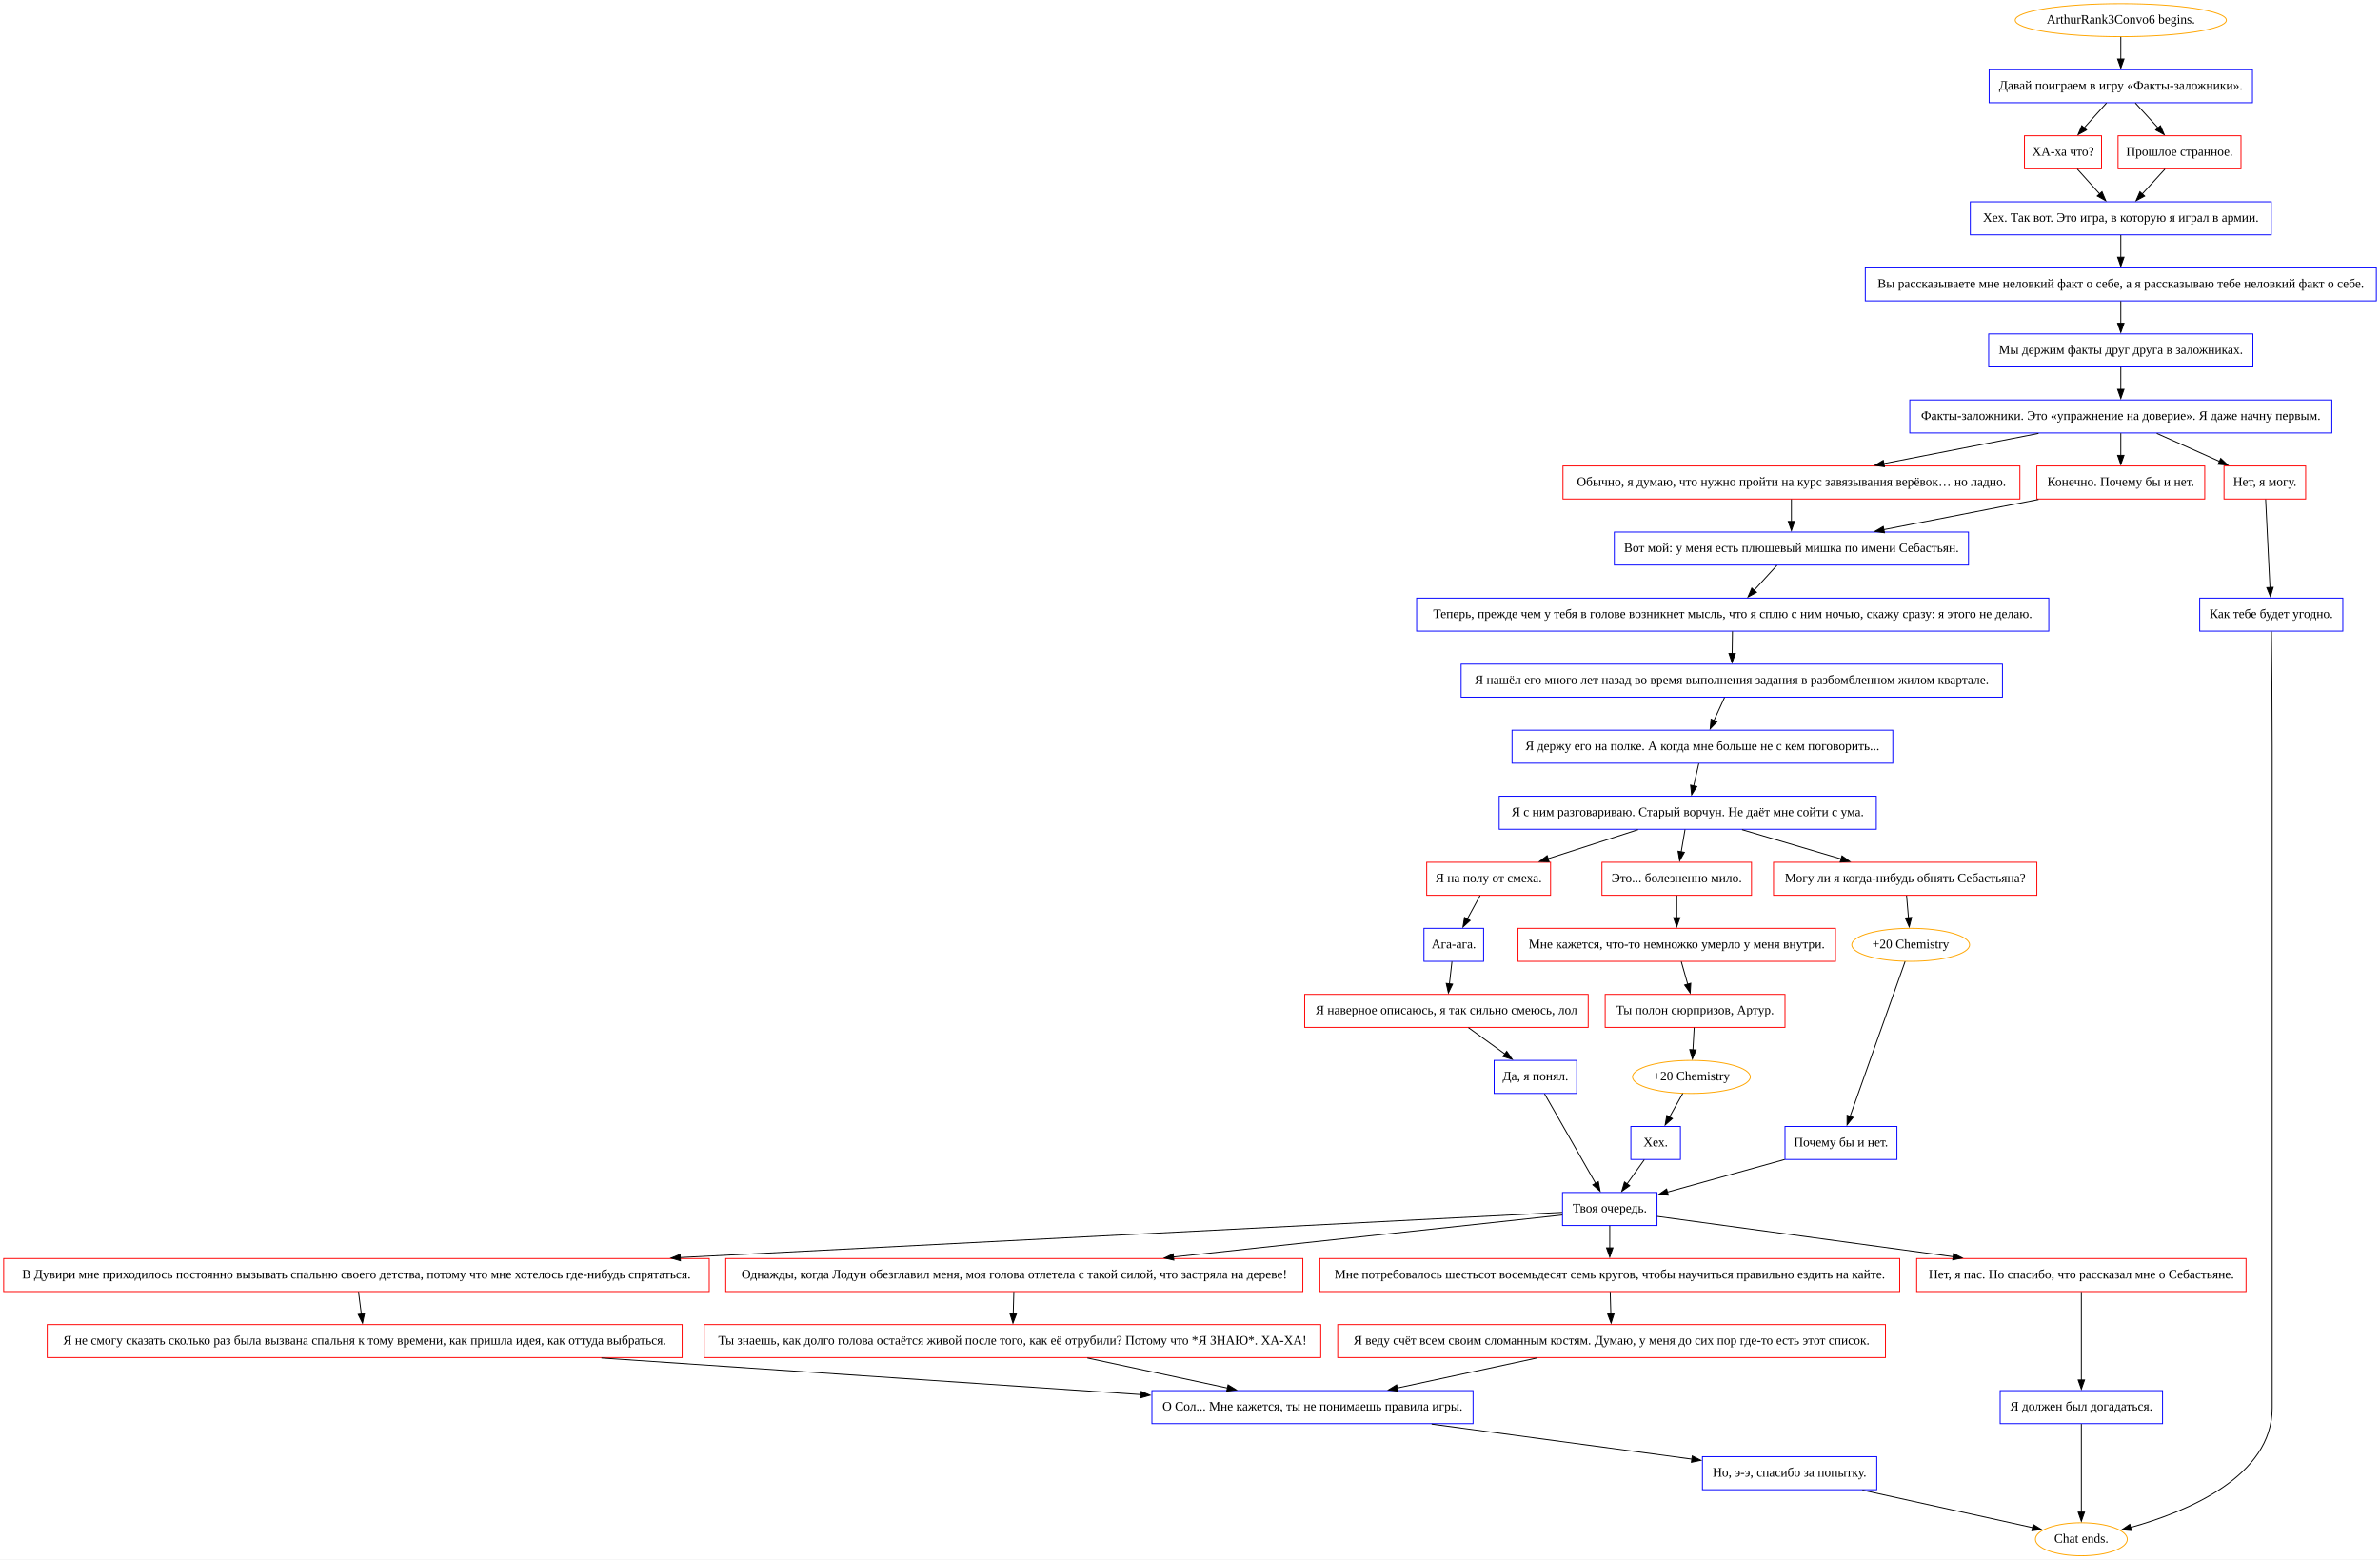
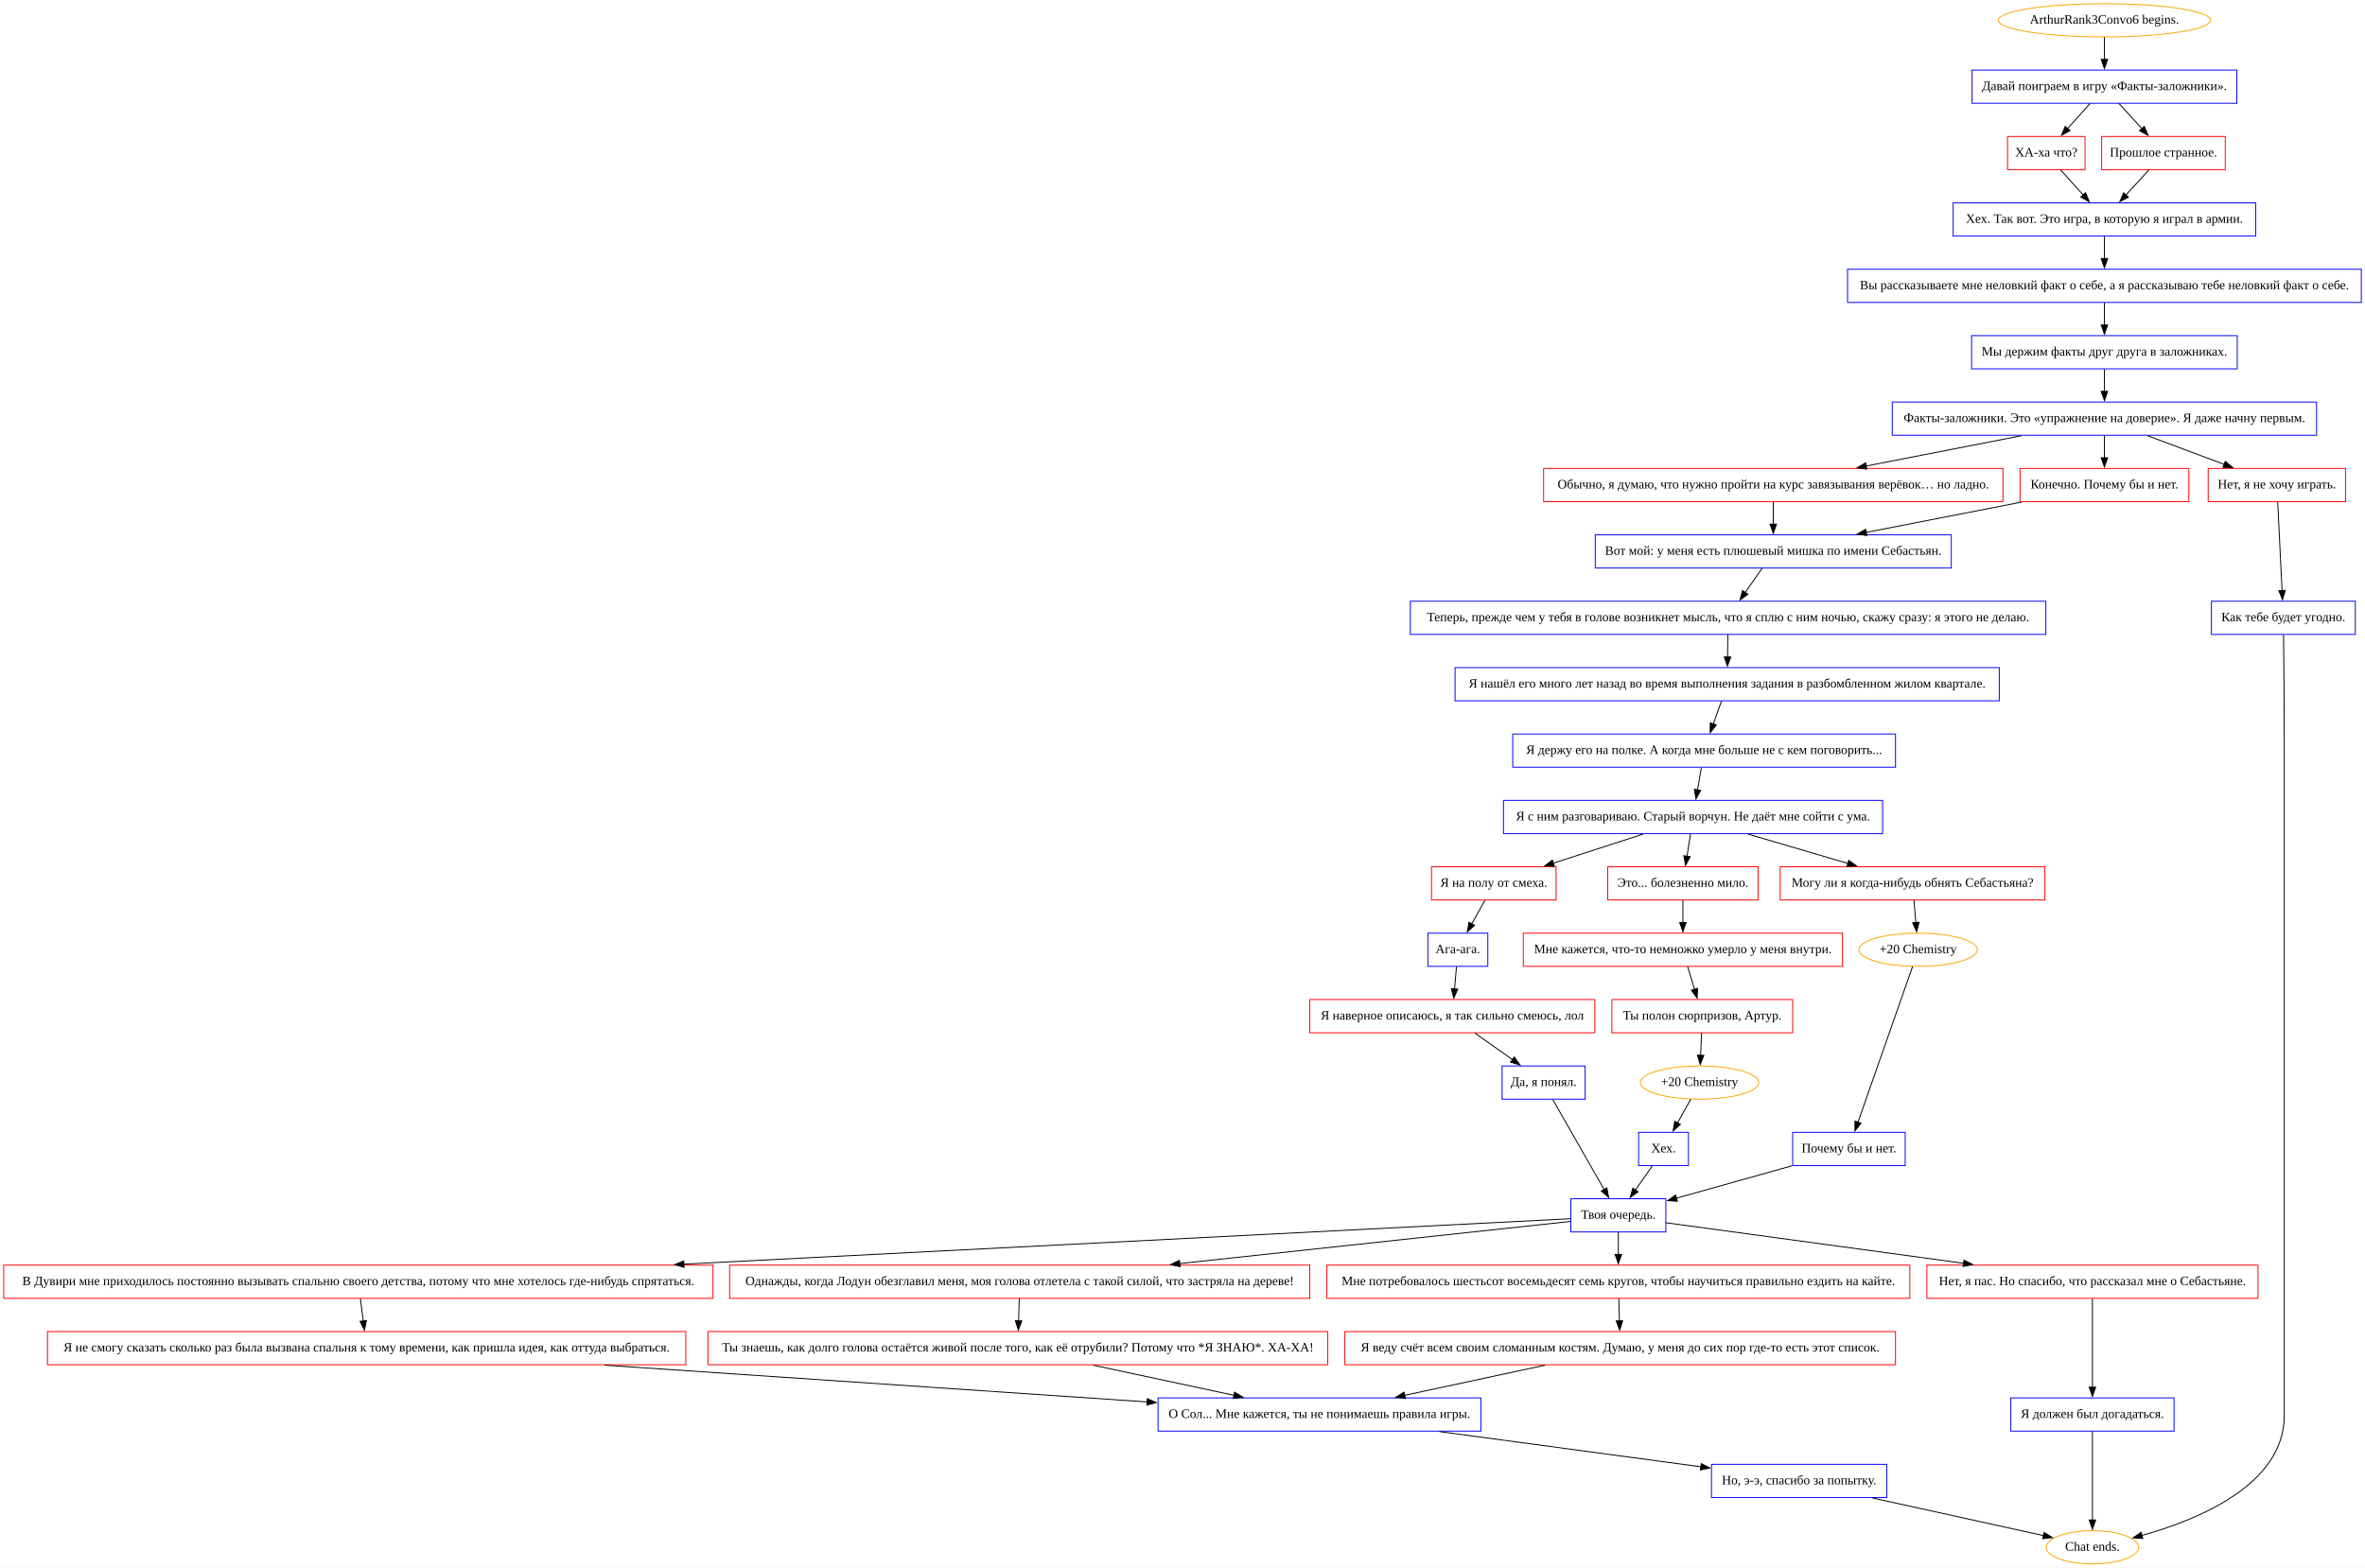
- <svg xmlns="http://www.w3.org/2000/svg" width="2594pt" height="1700pt" viewBox="0.00 0.00 2594.00 1700.00">
+ <svg xmlns="http://www.w3.org/2000/svg" width="2564pt" height="1700pt" viewBox="0.00 0.00 2564.00 1700.00">
  <g id="graph0" class="graph" transform="scale(1 1) rotate(0) translate(4 1696)">
-     <polygon fill="white" stroke="none" points="-4,4 -4,-1696 2590,-1696 2590,4 -4,4" />
+     <polygon fill="white" stroke="none" points="-4,4 -4,-1696 2560,-1696 2560,4 -4,4" />
    <g id="node1" class="node">
-       <ellipse fill="none" stroke="orange" cx="2307.5" cy="-1674" rx="115.08" ry="18" />
-       <text text-anchor="middle" x="2307.5" y="-1670.3" font-family="Times New Roman,serif" font-size="14.00">ArthurRank3Convo6 begins.</text>
+       <ellipse fill="none" stroke="orange" cx="2277.5" cy="-1674" rx="115.08" ry="18" />
+       <text text-anchor="middle" x="2277.5" y="-1670.3" font-family="Times New Roman,serif" font-size="14.00">ArthurRank3Convo6 begins.</text>
    </g>
    <g id="node2" class="node">
-       <polygon fill="none" stroke="blue" points="2451,-1620 2164,-1620 2164,-1584 2451,-1584 2451,-1620" />
-       <text text-anchor="middle" x="2307.5" y="-1598.3" font-family="Times New Roman,serif" font-size="14.00">Давай поиграем в игру «Факты-заложники».</text>
+       <polygon fill="none" stroke="blue" points="2421,-1620 2134,-1620 2134,-1584 2421,-1584 2421,-1620" />
+       <text text-anchor="middle" x="2277.5" y="-1598.3" font-family="Times New Roman,serif" font-size="14.00">Давай поиграем в игру «Факты-заложники».</text>
    </g>
    <g id="edge1" class="edge">
-       <path fill="none" stroke="black" d="M2307.5,-1655.7C2307.5,-1648.41 2307.5,-1639.73 2307.5,-1631.54" />
-       <polygon fill="black" stroke="black" points="2311,-1631.62 2307.5,-1621.62 2304,-1631.62 2311,-1631.62" />
+       <path fill="none" stroke="black" d="M2277.5,-1655.7C2277.5,-1648.41 2277.5,-1639.73 2277.5,-1631.54" />
+       <polygon fill="black" stroke="black" points="2281,-1631.62 2277.5,-1621.62 2274,-1631.62 2281,-1631.62" />
    </g>
    <g id="node3" class="node">
-       <polygon fill="none" stroke="red" points="2286.5,-1548 2202.5,-1548 2202.5,-1512 2286.5,-1512 2286.5,-1548" />
-       <text text-anchor="middle" x="2244.5" y="-1526.3" font-family="Times New Roman,serif" font-size="14.00">ХА-ха что?</text>
+       <polygon fill="none" stroke="red" points="2256.5,-1548 2172.5,-1548 2172.5,-1512 2256.5,-1512 2256.5,-1548" />
+       <text text-anchor="middle" x="2214.5" y="-1526.3" font-family="Times New Roman,serif" font-size="14.00">ХА-ха что?</text>
    </g>
    <g id="edge2" class="edge">
-       <path fill="none" stroke="black" d="M2291.93,-1583.7C2284.53,-1575.47 2275.53,-1565.48 2267.38,-1556.42" />
-       <polygon fill="black" stroke="black" points="2270.2,-1554.32 2260.91,-1549.23 2264.99,-1559 2270.2,-1554.32" />
+       <path fill="none" stroke="black" d="M2261.93,-1583.7C2254.53,-1575.47 2245.53,-1565.48 2237.38,-1556.42" />
+       <polygon fill="black" stroke="black" points="2240.2,-1554.32 2230.91,-1549.23 2234.99,-1559 2240.2,-1554.32" />
    </g>
    <g id="node4" class="node">
-       <polygon fill="none" stroke="red" points="2438.5,-1548 2304.5,-1548 2304.5,-1512 2438.5,-1512 2438.5,-1548" />
-       <text text-anchor="middle" x="2371.5" y="-1526.3" font-family="Times New Roman,serif" font-size="14.00">Прошлое странное.</text>
+       <polygon fill="none" stroke="red" points="2408.5,-1548 2274.5,-1548 2274.5,-1512 2408.5,-1512 2408.5,-1548" />
+       <text text-anchor="middle" x="2341.5" y="-1526.3" font-family="Times New Roman,serif" font-size="14.00">Прошлое странное.</text>
    </g>
    <g id="edge3" class="edge">
-       <path fill="none" stroke="black" d="M2323.32,-1583.7C2330.84,-1575.47 2339.97,-1565.48 2348.26,-1556.42" />
-       <polygon fill="black" stroke="black" points="2350.68,-1558.96 2354.84,-1549.22 2345.51,-1554.24 2350.68,-1558.96" />
+       <path fill="none" stroke="black" d="M2293.32,-1583.7C2300.84,-1575.47 2309.97,-1565.48 2318.26,-1556.42" />
+       <polygon fill="black" stroke="black" points="2320.68,-1558.96 2324.84,-1549.22 2315.51,-1554.24 2320.68,-1558.96" />
    </g>
    <g id="node5" class="node">
-       <polygon fill="none" stroke="blue" points="2471.5,-1476 2143.5,-1476 2143.5,-1440 2471.5,-1440 2471.5,-1476" />
-       <text text-anchor="middle" x="2307.5" y="-1454.3" font-family="Times New Roman,serif" font-size="14.00">Хех. Так вот. Это игра, в которую я играл в армии.</text>
+       <polygon fill="none" stroke="blue" points="2441.5,-1476 2113.5,-1476 2113.5,-1440 2441.5,-1440 2441.5,-1476" />
+       <text text-anchor="middle" x="2277.5" y="-1454.3" font-family="Times New Roman,serif" font-size="14.00">Хех. Так вот. Это игра, в которую я играл в армии.</text>
    </g>
    <g id="edge4" class="edge">
-       <path fill="none" stroke="black" d="M2260.07,-1511.7C2267.47,-1503.47 2276.47,-1493.48 2284.62,-1484.42" />
-       <polygon fill="black" stroke="black" points="2287.01,-1487 2291.09,-1477.23 2281.8,-1482.32 2287.01,-1487" />
+       <path fill="none" stroke="black" d="M2230.07,-1511.7C2237.47,-1503.47 2246.47,-1493.48 2254.62,-1484.42" />
+       <polygon fill="black" stroke="black" points="2257.01,-1487 2261.09,-1477.23 2251.8,-1482.32 2257.01,-1487" />
    </g>
    <g id="edge5" class="edge">
-       <path fill="none" stroke="black" d="M2355.68,-1511.7C2348.16,-1503.47 2339.03,-1493.48 2330.74,-1484.42" />
-       <polygon fill="black" stroke="black" points="2333.49,-1482.24 2324.16,-1477.22 2328.32,-1486.96 2333.49,-1482.24" />
+       <path fill="none" stroke="black" d="M2325.68,-1511.7C2318.16,-1503.47 2309.03,-1493.48 2300.74,-1484.42" />
+       <polygon fill="black" stroke="black" points="2303.49,-1482.24 2294.16,-1477.22 2298.32,-1486.96 2303.49,-1482.24" />
    </g>
    <g id="node6" class="node">
-       <polygon fill="none" stroke="blue" points="2586,-1404 2029,-1404 2029,-1368 2586,-1368 2586,-1404" />
-       <text text-anchor="middle" x="2307.5" y="-1382.3" font-family="Times New Roman,serif" font-size="14.00">Вы рассказываете мне неловкий факт о себе, а я рассказываю тебе неловкий факт о себе.</text>
+       <polygon fill="none" stroke="blue" points="2556,-1404 1999,-1404 1999,-1368 2556,-1368 2556,-1404" />
+       <text text-anchor="middle" x="2277.5" y="-1382.3" font-family="Times New Roman,serif" font-size="14.00">Вы рассказываете мне неловкий факт о себе, а я рассказываю тебе неловкий факт о себе.</text>
    </g>
    <g id="edge6" class="edge">
-       <path fill="none" stroke="black" d="M2307.5,-1439.7C2307.5,-1432.41 2307.5,-1423.73 2307.5,-1415.54" />
-       <polygon fill="black" stroke="black" points="2311,-1415.62 2307.5,-1405.62 2304,-1415.62 2311,-1415.62" />
+       <path fill="none" stroke="black" d="M2277.5,-1439.7C2277.5,-1432.41 2277.5,-1423.73 2277.5,-1415.54" />
+       <polygon fill="black" stroke="black" points="2281,-1415.62 2277.5,-1405.62 2274,-1415.62 2281,-1415.62" />
    </g>
    <g id="node7" class="node">
-       <polygon fill="none" stroke="blue" points="2451.5,-1332 2163.5,-1332 2163.5,-1296 2451.5,-1296 2451.5,-1332" />
-       <text text-anchor="middle" x="2307.5" y="-1310.3" font-family="Times New Roman,serif" font-size="14.00">Мы держим факты друг друга в заложниках.</text>
+       <polygon fill="none" stroke="blue" points="2421.5,-1332 2133.5,-1332 2133.5,-1296 2421.5,-1296 2421.5,-1332" />
+       <text text-anchor="middle" x="2277.5" y="-1310.3" font-family="Times New Roman,serif" font-size="14.00">Мы держим факты друг друга в заложниках.</text>
    </g>
    <g id="edge7" class="edge">
-       <path fill="none" stroke="black" d="M2307.5,-1367.7C2307.5,-1360.41 2307.5,-1351.73 2307.5,-1343.54" />
-       <polygon fill="black" stroke="black" points="2311,-1343.62 2307.5,-1333.62 2304,-1343.62 2311,-1343.62" />
+       <path fill="none" stroke="black" d="M2277.5,-1367.7C2277.5,-1360.41 2277.5,-1351.73 2277.5,-1343.54" />
+       <polygon fill="black" stroke="black" points="2281,-1343.62 2277.5,-1333.62 2274,-1343.62 2281,-1343.62" />
    </g>
    <g id="node8" class="node">
-       <polygon fill="none" stroke="blue" points="2537.5,-1260 2077.5,-1260 2077.5,-1224 2537.5,-1224 2537.5,-1260" />
-       <text text-anchor="middle" x="2307.5" y="-1238.3" font-family="Times New Roman,serif" font-size="14.00">Факты-заложники. Это «упражнение на доверие». Я даже начну первым.</text>
+       <polygon fill="none" stroke="blue" points="2507.5,-1260 2047.5,-1260 2047.5,-1224 2507.5,-1224 2507.5,-1260" />
+       <text text-anchor="middle" x="2277.5" y="-1238.3" font-family="Times New Roman,serif" font-size="14.00">Факты-заложники. Это «упражнение на доверие». Я даже начну первым.</text>
    </g>
    <g id="edge8" class="edge">
-       <path fill="none" stroke="black" d="M2307.5,-1295.7C2307.5,-1288.41 2307.5,-1279.73 2307.5,-1271.54" />
-       <polygon fill="black" stroke="black" points="2311,-1271.62 2307.5,-1261.62 2304,-1271.62 2311,-1271.62" />
+       <path fill="none" stroke="black" d="M2277.5,-1295.7C2277.5,-1288.41 2277.5,-1279.73 2277.5,-1271.54" />
+       <polygon fill="black" stroke="black" points="2281,-1271.62 2277.5,-1261.62 2274,-1271.62 2281,-1271.62" />
    </g>
    <g id="node9" class="node">
-       <polygon fill="none" stroke="red" points="2197.5,-1188 1699.5,-1188 1699.5,-1152 2197.5,-1152 2197.5,-1188" />
-       <text text-anchor="middle" x="1948.5" y="-1166.3" font-family="Times New Roman,serif" font-size="14.00">Обычно, я думаю, что нужно пройти на курс завязывания верёвок… но ладно.</text>
+       <polygon fill="none" stroke="red" points="2167.5,-1188 1669.5,-1188 1669.5,-1152 2167.5,-1152 2167.5,-1188" />
+       <text text-anchor="middle" x="1918.5" y="-1166.3" font-family="Times New Roman,serif" font-size="14.00">Обычно, я думаю, что нужно пройти на курс завязывания верёвок… но ладно.</text>
    </g>
    <g id="edge9" class="edge">
-       <path fill="none" stroke="black" d="M2217.84,-1223.52C2166.55,-1213.52 2102.09,-1200.95 2049.08,-1190.61" />
-       <polygon fill="black" stroke="black" points="2049.93,-1187.21 2039.44,-1188.73 2048.59,-1194.08 2049.93,-1187.21" />
+       <path fill="none" stroke="black" d="M2187.84,-1223.52C2136.55,-1213.52 2072.09,-1200.95 2019.08,-1190.61" />
+       <polygon fill="black" stroke="black" points="2019.93,-1187.21 2009.44,-1188.73 2018.59,-1194.08 2019.93,-1187.21" />
    </g>
    <g id="node10" class="node">
-       <polygon fill="none" stroke="red" points="2399,-1188 2216,-1188 2216,-1152 2399,-1152 2399,-1188" />
-       <text text-anchor="middle" x="2307.5" y="-1166.3" font-family="Times New Roman,serif" font-size="14.00">Конечно. Почему бы и нет.</text>
+       <polygon fill="none" stroke="red" points="2369,-1188 2186,-1188 2186,-1152 2369,-1152 2369,-1188" />
+       <text text-anchor="middle" x="2277.5" y="-1166.3" font-family="Times New Roman,serif" font-size="14.00">Конечно. Почему бы и нет.</text>
    </g>
    <g id="edge10" class="edge">
-       <path fill="none" stroke="black" d="M2307.5,-1223.7C2307.5,-1216.41 2307.5,-1207.73 2307.5,-1199.54" />
-       <polygon fill="black" stroke="black" points="2311,-1199.62 2307.5,-1189.62 2304,-1199.62 2311,-1199.62" />
+       <path fill="none" stroke="black" d="M2277.5,-1223.7C2277.5,-1216.41 2277.5,-1207.73 2277.5,-1199.54" />
+       <polygon fill="black" stroke="black" points="2281,-1199.62 2277.5,-1189.62 2274,-1199.62 2281,-1199.62" />
    </g>
    <g id="node11" class="node">
-       <polygon fill="none" stroke="red" points="2509,-1188 2420,-1188 2420,-1152 2509,-1152 2509,-1188" />
-       <text text-anchor="middle" x="2464.5" y="-1166.3" font-family="Times New Roman,serif" font-size="14.00">Нет, я могу.</text>
+       <polygon fill="none" stroke="red" points="2539,-1188 2390,-1188 2390,-1152 2539,-1152 2539,-1188" />
+       <text text-anchor="middle" x="2464.5" y="-1166.3" font-family="Times New Roman,serif" font-size="14.00">Нет, я не хочу играть.</text>
    </g>
    <g id="edge11" class="edge">
-       <path fill="none" stroke="black" d="M2346.71,-1223.52C2367.4,-1214.29 2392.98,-1202.89 2415.02,-1193.06" />
-       <polygon fill="black" stroke="black" points="2416.42,-1196.27 2424.13,-1189 2413.57,-1189.87 2416.42,-1196.27" />
+       <path fill="none" stroke="black" d="M2324.21,-1223.52C2349.4,-1214.08 2380.71,-1202.37 2407.35,-1192.39" />
+       <polygon fill="black" stroke="black" points="2408.51,-1195.7 2416.65,-1188.91 2406.06,-1189.14 2408.51,-1195.7" />
    </g>
    <g id="node12" class="node">
-       <polygon fill="none" stroke="blue" points="2141.5,-1116 1755.5,-1116 1755.5,-1080 2141.5,-1080 2141.5,-1116" />
-       <text text-anchor="middle" x="1948.5" y="-1094.3" font-family="Times New Roman,serif" font-size="14.00">Вот мой: у меня есть плюшевый мишка по имени Себастьян.</text>
+       <polygon fill="none" stroke="blue" points="2111.5,-1116 1725.5,-1116 1725.5,-1080 2111.5,-1080 2111.5,-1116" />
+       <text text-anchor="middle" x="1918.5" y="-1094.3" font-family="Times New Roman,serif" font-size="14.00">Вот мой: у меня есть плюшевый мишка по имени Себастьян.</text>
    </g>
    <g id="edge12" class="edge">
-       <path fill="none" stroke="black" d="M1948.5,-1151.7C1948.5,-1144.41 1948.5,-1135.73 1948.5,-1127.54" />
-       <polygon fill="black" stroke="black" points="1952,-1127.62 1948.5,-1117.62 1945,-1127.62 1952,-1127.62" />
+       <path fill="none" stroke="black" d="M1918.5,-1151.7C1918.5,-1144.41 1918.5,-1135.73 1918.5,-1127.54" />
+       <polygon fill="black" stroke="black" points="1922,-1127.62 1918.5,-1117.62 1915,-1127.62 1922,-1127.62" />
    </g>
    <g id="edge13" class="edge">
-       <path fill="none" stroke="black" d="M2217.84,-1151.52C2166.55,-1141.52 2102.09,-1128.95 2049.08,-1118.61" />
-       <polygon fill="black" stroke="black" points="2049.93,-1115.21 2039.44,-1116.73 2048.59,-1122.08 2049.93,-1115.21" />
+       <path fill="none" stroke="black" d="M2187.84,-1151.52C2136.55,-1141.52 2072.09,-1128.95 2019.08,-1118.61" />
+       <polygon fill="black" stroke="black" points="2019.93,-1115.21 2009.44,-1116.73 2018.59,-1122.08 2019.93,-1115.21" />
    </g>
    <g id="node13" class="node">
      <polygon fill="none" stroke="blue" points="2549.5,-1044 2393.5,-1044 2393.5,-1008 2549.5,-1008 2549.5,-1044" />
      <text text-anchor="middle" x="2471.5" y="-1022.3" font-family="Times New Roman,serif" font-size="14.00">Как тебе будет угодно.</text>
    </g>
    <g id="edge14" class="edge">
      <path fill="none" stroke="black" d="M2465.36,-1151.59C2466.54,-1127.61 2468.68,-1084.14 2470.1,-1055.42" />
      <polygon fill="black" stroke="black" points="2473.59,-1055.78 2470.58,-1045.62 2466.59,-1055.44 2473.59,-1055.78" />
    </g>
    <g id="node14" class="node">
-       <polygon fill="none" stroke="blue" points="2229,-1044 1540,-1044 1540,-1008 2229,-1008 2229,-1044" />
-       <text text-anchor="middle" x="1884.5" y="-1022.3" font-family="Times New Roman,serif" font-size="14.00">Теперь, прежде чем у тебя в голове возникнет мысль, что я сплю с ним ночью, скажу сразу: я этого не делаю.</text>
+       <polygon fill="none" stroke="blue" points="2214,-1044 1525,-1044 1525,-1008 2214,-1008 2214,-1044" />
+       <text text-anchor="middle" x="1869.5" y="-1022.3" font-family="Times New Roman,serif" font-size="14.00">Теперь, прежде чем у тебя в голове возникнет мысль, что я сплю с ним ночью, скажу сразу: я этого не делаю.</text>
    </g>
    <g id="edge15" class="edge">
-       <path fill="none" stroke="black" d="M1932.68,-1079.7C1925.16,-1071.47 1916.03,-1061.48 1907.74,-1052.42" />
-       <polygon fill="black" stroke="black" points="1910.49,-1050.24 1901.16,-1045.22 1905.32,-1054.96 1910.49,-1050.24" />
+       <path fill="none" stroke="black" d="M1906.39,-1079.7C1900.81,-1071.73 1894.07,-1062.1 1887.88,-1053.26" />
+       <polygon fill="black" stroke="black" points="1890.94,-1051.53 1882.34,-1045.34 1885.21,-1055.54 1890.94,-1051.53" />
    </g>
    <g id="node15" class="node">
      <ellipse fill="none" stroke="orange" cx="2264.5" cy="-18" rx="50.09" ry="18" />
      <text text-anchor="middle" x="2264.5" y="-14.3" font-family="Times New Roman,serif" font-size="14.00">Chat ends.</text>
    </g>
    <g id="edge16" class="edge">
      <path fill="none" stroke="black" d="M2471.7,-1007.51C2471.99,-980.71 2472.5,-927.87 2472.5,-883 2472.5,-883 2472.5,-883 2472.5,-161 2472.5,-86.29 2379.84,-48.05 2318.21,-30.88" />
      <polygon fill="black" stroke="black" points="2319.12,-27.5 2308.56,-28.31 2317.32,-34.26 2319.12,-27.5" />
    </g>
    <g id="node16" class="node">
-       <polygon fill="none" stroke="blue" points="2178.5,-972 1588.5,-972 1588.5,-936 2178.5,-936 2178.5,-972" />
-       <text text-anchor="middle" x="1883.5" y="-950.3" font-family="Times New Roman,serif" font-size="14.00">Я нашёл его много лет назад во время выполнения задания в разбомбленном жилом квартале.</text>
+       <polygon fill="none" stroke="blue" points="2163.5,-972 1573.5,-972 1573.5,-936 2163.5,-936 2163.5,-972" />
+       <text text-anchor="middle" x="1868.5" y="-950.3" font-family="Times New Roman,serif" font-size="14.00">Я нашёл его много лет назад во время выполнения задания в разбомбленном жилом квартале.</text>
    </g>
    <g id="edge17" class="edge">
-       <path fill="none" stroke="black" d="M1884.25,-1007.7C1884.15,-1000.41 1884.02,-991.73 1883.91,-983.54" />
-       <polygon fill="black" stroke="black" points="1887.41,-983.57 1883.77,-973.62 1880.41,-983.67 1887.41,-983.57" />
+       <path fill="none" stroke="black" d="M1869.25,-1007.7C1869.15,-1000.41 1869.02,-991.73 1868.91,-983.54" />
+       <polygon fill="black" stroke="black" points="1872.41,-983.57 1868.77,-973.62 1865.41,-983.67 1872.41,-983.57" />
    </g>
    <g id="node17" class="node">
-       <polygon fill="none" stroke="blue" points="2059,-900 1644,-900 1644,-864 2059,-864 2059,-900" />
-       <text text-anchor="middle" x="1851.5" y="-878.3" font-family="Times New Roman,serif" font-size="14.00">Я держу его на полке. А когда мне больше не с кем поговорить...</text>
+       <polygon fill="none" stroke="blue" points="2051,-900 1636,-900 1636,-864 2051,-864 2051,-900" />
+       <text text-anchor="middle" x="1843.5" y="-878.3" font-family="Times New Roman,serif" font-size="14.00">Я держу его на полке. А когда мне больше не с кем поговорить...</text>
    </g>
    <g id="edge18" class="edge">
-       <path fill="none" stroke="black" d="M1875.59,-935.7C1872.1,-928.07 1867.92,-918.92 1864.02,-910.4" />
-       <polygon fill="black" stroke="black" points="1867.29,-909.12 1859.95,-901.48 1860.92,-912.03 1867.29,-909.12" />
+       <path fill="none" stroke="black" d="M1862.32,-935.7C1859.63,-928.15 1856.4,-919.12 1853.39,-910.68" />
+       <polygon fill="black" stroke="black" points="1856.78,-909.77 1850.12,-901.53 1850.19,-912.12 1856.78,-909.77" />
    </g>
    <g id="node18" class="node">
-       <polygon fill="none" stroke="blue" points="2041,-828 1630,-828 1630,-792 2041,-792 2041,-828" />
-       <text text-anchor="middle" x="1835.5" y="-806.3" font-family="Times New Roman,serif" font-size="14.00">Я с ним разговариваю. Старый ворчун. Не даёт мне сойти с ума.</text>
+       <polygon fill="none" stroke="blue" points="2037,-828 1626,-828 1626,-792 2037,-792 2037,-828" />
+       <text text-anchor="middle" x="1831.5" y="-806.3" font-family="Times New Roman,serif" font-size="14.00">Я с ним разговариваю. Старый ворчун. Не даёт мне сойти с ума.</text>
    </g>
    <g id="edge19" class="edge">
-       <path fill="none" stroke="black" d="M1847.54,-863.7C1845.86,-856.32 1843.85,-847.52 1841.96,-839.25" />
-       <polygon fill="black" stroke="black" points="1845.39,-838.55 1839.75,-829.58 1838.56,-840.11 1845.39,-838.55" />
+       <path fill="none" stroke="black" d="M1840.53,-863.7C1839.27,-856.32 1837.76,-847.52 1836.34,-839.25" />
+       <polygon fill="black" stroke="black" points="1839.83,-838.86 1834.69,-829.6 1832.93,-840.04 1839.83,-838.86" />
    </g>
    <g id="node19" class="node">
-       <polygon fill="none" stroke="red" points="1686,-756 1551,-756 1551,-720 1686,-720 1686,-756" />
-       <text text-anchor="middle" x="1618.5" y="-734.3" font-family="Times New Roman,serif" font-size="14.00">Я на полу от смеха.</text>
+       <polygon fill="none" stroke="red" points="1683,-756 1548,-756 1548,-720 1683,-720 1683,-756" />
+       <text text-anchor="middle" x="1615.5" y="-734.3" font-family="Times New Roman,serif" font-size="14.00">Я на полу от смеха.</text>
    </g>
    <g id="edge20" class="edge">
-       <path fill="none" stroke="black" d="M1781.3,-791.52C1751.54,-781.92 1714.44,-769.95 1683.18,-759.86" />
-       <polygon fill="black" stroke="black" points="1684.42,-756.59 1673.82,-756.85 1682.27,-763.25 1684.42,-756.59" />
+       <path fill="none" stroke="black" d="M1777.55,-791.52C1747.93,-781.92 1711,-769.95 1679.88,-759.86" />
+       <polygon fill="black" stroke="black" points="1681.17,-756.6 1670.57,-756.85 1679.01,-763.26 1681.17,-756.6" />
    </g>
    <g id="node20" class="node">
-       <polygon fill="none" stroke="red" points="1905,-756 1742,-756 1742,-720 1905,-720 1905,-756" />
-       <text text-anchor="middle" x="1823.5" y="-734.3" font-family="Times New Roman,serif" font-size="14.00">Это... болезненно мило.</text>
+       <polygon fill="none" stroke="red" points="1902,-756 1739,-756 1739,-720 1902,-720 1902,-756" />
+       <text text-anchor="middle" x="1820.5" y="-734.3" font-family="Times New Roman,serif" font-size="14.00">Это... болезненно мило.</text>
    </g>
    <g id="edge21" class="edge">
-       <path fill="none" stroke="black" d="M1832.53,-791.7C1831.27,-784.32 1829.76,-775.52 1828.34,-767.25" />
-       <polygon fill="black" stroke="black" points="1831.83,-766.86 1826.69,-757.6 1824.93,-768.04 1831.83,-766.86" />
+       <path fill="none" stroke="black" d="M1828.78,-791.7C1827.62,-784.32 1826.24,-775.52 1824.94,-767.25" />
+       <polygon fill="black" stroke="black" points="1828.43,-766.93 1823.42,-757.6 1821.52,-768.02 1828.43,-766.93" />
    </g>
    <g id="node21" class="node">
-       <polygon fill="none" stroke="red" points="2216,-756 1929,-756 1929,-720 2216,-720 2216,-756" />
-       <text text-anchor="middle" x="2072.5" y="-734.3" font-family="Times New Roman,serif" font-size="14.00">Могу ли я когда-нибудь обнять Себастьяна?</text>
+       <polygon fill="none" stroke="red" points="2213,-756 1926,-756 1926,-720 2213,-720 2213,-756" />
+       <text text-anchor="middle" x="2069.5" y="-734.3" font-family="Times New Roman,serif" font-size="14.00">Могу ли я когда-нибудь обнять Себастьяна?</text>
    </g>
    <g id="edge22" class="edge">
-       <path fill="none" stroke="black" d="M1894.69,-791.52C1927.48,-781.83 1968.42,-769.74 2002.75,-759.6" />
-       <polygon fill="black" stroke="black" points="2003.6,-763 2012.2,-756.81 2001.62,-756.29 2003.6,-763" />
+       <path fill="none" stroke="black" d="M1890.94,-791.52C1923.87,-781.83 1964.98,-769.74 1999.46,-759.6" />
+       <polygon fill="black" stroke="black" points="2000.34,-762.99 2008.95,-756.81 1998.37,-756.27 2000.34,-762.99" />
    </g>
    <g id="node22" class="node">
-       <polygon fill="none" stroke="blue" points="1613,-684 1548,-684 1548,-648 1613,-648 1613,-684" />
-       <text text-anchor="middle" x="1580.5" y="-662.3" font-family="Times New Roman,serif" font-size="14.00">Ага-ага.</text>
+       <polygon fill="none" stroke="blue" points="1609,-684 1544,-684 1544,-648 1609,-648 1609,-684" />
+       <text text-anchor="middle" x="1576.5" y="-662.3" font-family="Times New Roman,serif" font-size="14.00">Ага-ага.</text>
    </g>
    <g id="edge23" class="edge">
-       <path fill="none" stroke="black" d="M1609.11,-719.7C1604.92,-711.98 1599.89,-702.71 1595.22,-694.11" />
-       <polygon fill="black" stroke="black" points="1598.35,-692.55 1590.51,-685.43 1592.2,-695.89 1598.35,-692.55" />
+       <path fill="none" stroke="black" d="M1605.86,-719.7C1601.56,-711.98 1596.4,-702.71 1591.61,-694.11" />
+       <polygon fill="black" stroke="black" points="1594.69,-692.46 1586.77,-685.43 1588.58,-695.87 1594.69,-692.46" />
    </g>
    <g id="node23" class="node">
-       <polygon fill="none" stroke="red" points="1996.5,-684 1650.5,-684 1650.5,-648 1996.5,-648 1996.5,-684" />
-       <text text-anchor="middle" x="1823.5" y="-662.3" font-family="Times New Roman,serif" font-size="14.00">Мне кажется, что-то немножко умерло у меня внутри.</text>
+       <polygon fill="none" stroke="red" points="1993.5,-684 1647.5,-684 1647.5,-648 1993.5,-648 1993.5,-684" />
+       <text text-anchor="middle" x="1820.5" y="-662.3" font-family="Times New Roman,serif" font-size="14.00">Мне кажется, что-то немножко умерло у меня внутри.</text>
    </g>
    <g id="edge24" class="edge">
-       <path fill="none" stroke="black" d="M1823.5,-719.7C1823.5,-712.41 1823.5,-703.73 1823.5,-695.54" />
-       <polygon fill="black" stroke="black" points="1827,-695.62 1823.5,-685.62 1820,-695.62 1827,-695.62" />
+       <path fill="none" stroke="black" d="M1820.5,-719.7C1820.5,-712.41 1820.5,-703.73 1820.5,-695.54" />
+       <polygon fill="black" stroke="black" points="1824,-695.62 1820.5,-685.62 1817,-695.62 1824,-695.62" />
    </g>
    <g id="node24" class="node">
-       <ellipse fill="none" stroke="orange" cx="2078.5" cy="-666" rx="64.19" ry="18" />
-       <text text-anchor="middle" x="2078.5" y="-662.3" font-family="Times New Roman,serif" font-size="14.00">+20 Chemistry</text>
+       <ellipse fill="none" stroke="orange" cx="2075.5" cy="-666" rx="64.19" ry="18" />
+       <text text-anchor="middle" x="2075.5" y="-662.3" font-family="Times New Roman,serif" font-size="14.00">+20 Chemistry</text>
    </g>
    <g id="edge25" class="edge">
-       <path fill="none" stroke="black" d="M2073.98,-719.7C2074.61,-712.41 2075.35,-703.73 2076.05,-695.54" />
-       <polygon fill="black" stroke="black" points="2079.54,-695.87 2076.9,-685.61 2072.56,-695.28 2079.54,-695.87" />
+       <path fill="none" stroke="black" d="M2070.98,-719.7C2071.61,-712.41 2072.35,-703.73 2073.05,-695.54" />
+       <polygon fill="black" stroke="black" points="2076.54,-695.87 2073.9,-685.61 2069.56,-695.28 2076.54,-695.87" />
    </g>
    <g id="node25" class="node">
-       <polygon fill="none" stroke="red" points="1727,-612 1418,-612 1418,-576 1727,-576 1727,-612" />
-       <text text-anchor="middle" x="1572.5" y="-590.3" font-family="Times New Roman,serif" font-size="14.00">Я наверное описаюсь, я так сильно смеюсь, лол</text>
+       <polygon fill="none" stroke="red" points="1725,-612 1416,-612 1416,-576 1725,-576 1725,-612" />
+       <text text-anchor="middle" x="1570.5" y="-590.3" font-family="Times New Roman,serif" font-size="14.00">Я наверное описаюсь, я так сильно смеюсь, лол</text>
    </g>
    <g id="edge26" class="edge">
-       <path fill="none" stroke="black" d="M1578.52,-647.7C1577.69,-640.41 1576.7,-631.73 1575.76,-623.54" />
-       <polygon fill="black" stroke="black" points="1579.24,-623.15 1574.63,-613.61 1572.28,-623.94 1579.24,-623.15" />
+       <path fill="none" stroke="black" d="M1575.02,-647.7C1574.39,-640.41 1573.65,-631.73 1572.95,-623.54" />
+       <polygon fill="black" stroke="black" points="1576.44,-623.28 1572.1,-613.61 1569.46,-623.87 1576.44,-623.28" />
    </g>
    <g id="node26" class="node">
-       <polygon fill="none" stroke="red" points="1941.5,-612 1745.5,-612 1745.5,-576 1941.5,-576 1941.5,-612" />
-       <text text-anchor="middle" x="1843.5" y="-590.3" font-family="Times New Roman,serif" font-size="14.00">Ты полон сюрпризов, Артур.</text>
+       <polygon fill="none" stroke="red" points="1939.5,-612 1743.5,-612 1743.5,-576 1939.5,-576 1939.5,-612" />
+       <text text-anchor="middle" x="1841.5" y="-590.3" font-family="Times New Roman,serif" font-size="14.00">Ты полон сюрпризов, Артур.</text>
    </g>
    <g id="edge27" class="edge">
-       <path fill="none" stroke="black" d="M1828.44,-647.7C1830.58,-640.24 1833.12,-631.32 1835.51,-622.97" />
-       <polygon fill="black" stroke="black" points="1838.82,-624.14 1838.2,-613.56 1832.08,-622.21 1838.82,-624.14" />
+       <path fill="none" stroke="black" d="M1825.69,-647.7C1827.93,-640.24 1830.6,-631.32 1833.11,-622.97" />
+       <polygon fill="black" stroke="black" points="1836.41,-624.14 1835.93,-613.55 1829.71,-622.13 1836.41,-624.14" />
    </g>
    <g id="node27" class="node">
-       <polygon fill="none" stroke="blue" points="2063.5,-468 1941.5,-468 1941.5,-432 2063.5,-432 2063.5,-468" />
-       <text text-anchor="middle" x="2002.5" y="-446.3" font-family="Times New Roman,serif" font-size="14.00">Почему бы и нет.</text>
+       <polygon fill="none" stroke="blue" points="2061.5,-468 1939.5,-468 1939.5,-432 2061.5,-432 2061.5,-468" />
+       <text text-anchor="middle" x="2000.5" y="-446.3" font-family="Times New Roman,serif" font-size="14.00">Почему бы и нет.</text>
    </g>
    <g id="edge28" class="edge">
-       <path fill="none" stroke="black" d="M2072.41,-647.85C2059.32,-610.99 2028.4,-523.92 2012.43,-478.96" />
-       <polygon fill="black" stroke="black" points="2015.77,-477.91 2009.13,-469.66 2009.17,-480.25 2015.77,-477.91" />
+       <path fill="none" stroke="black" d="M2069.49,-647.85C2056.57,-610.99 2026.06,-523.92 2010.3,-478.96" />
+       <polygon fill="black" stroke="black" points="2013.65,-477.94 2007.04,-469.66 2007.04,-480.26 2013.65,-477.94" />
    </g>
    <g id="node28" class="node">
      <polygon fill="none" stroke="blue" points="1714.5,-540 1624.5,-540 1624.5,-504 1714.5,-504 1714.5,-540" />
      <text text-anchor="middle" x="1669.5" y="-518.3" font-family="Times New Roman,serif" font-size="14.00">Да, я понял.</text>
    </g>
    <g id="edge29" class="edge">
-       <path fill="none" stroke="black" d="M1596.48,-575.7C1608.49,-567.03 1623.22,-556.4 1636.29,-546.96" />
-       <polygon fill="black" stroke="black" points="1638.17,-549.92 1644.23,-541.23 1634.08,-544.25 1638.17,-549.92" />
+       <path fill="none" stroke="black" d="M1595.23,-575.52C1607.49,-566.85 1622.48,-556.25 1635.77,-546.85" />
+       <polygon fill="black" stroke="black" points="1637.71,-549.77 1643.85,-541.13 1633.67,-544.05 1637.71,-549.77" />
    </g>
    <g id="node29" class="node">
-       <ellipse fill="none" stroke="orange" cx="1839.5" cy="-522" rx="64.19" ry="18" />
-       <text text-anchor="middle" x="1839.5" y="-518.3" font-family="Times New Roman,serif" font-size="14.00">+20 Chemistry</text>
+       <ellipse fill="none" stroke="orange" cx="1838.5" cy="-522" rx="64.19" ry="18" />
+       <text text-anchor="middle" x="1838.5" y="-518.3" font-family="Times New Roman,serif" font-size="14.00">+20 Chemistry</text>
    </g>
    <g id="edge30" class="edge">
-       <path fill="none" stroke="black" d="M1842.51,-575.7C1842.09,-568.41 1841.6,-559.73 1841.13,-551.54" />
-       <polygon fill="black" stroke="black" points="1844.63,-551.4 1840.56,-541.62 1837.64,-551.8 1844.63,-551.4" />
+       <path fill="none" stroke="black" d="M1840.76,-575.7C1840.45,-568.41 1840.07,-559.73 1839.72,-551.54" />
+       <polygon fill="black" stroke="black" points="1843.22,-551.46 1839.3,-541.62 1836.23,-551.76 1843.22,-551.46" />
    </g>
    <g id="node30" class="node">
      <polygon fill="none" stroke="blue" points="1802,-396 1699,-396 1699,-360 1802,-360 1802,-396" />
      <text text-anchor="middle" x="1750.5" y="-374.3" font-family="Times New Roman,serif" font-size="14.00">Твоя очередь.</text>
    </g>
    <g id="edge31" class="edge">
-       <path fill="none" stroke="black" d="M1941.18,-431.97C1902.37,-421.19 1852.34,-407.29 1813.27,-396.44" />
-       <polygon fill="black" stroke="black" points="1814.33,-393.1 1803.76,-393.79 1812.45,-399.84 1814.33,-393.1" />
+       <path fill="none" stroke="black" d="M1939.02,-431.79C1900.86,-421.1 1851.95,-407.4 1813.5,-396.64" />
+       <polygon fill="black" stroke="black" points="1814.48,-393.28 1803.9,-393.95 1812.59,-400.02 1814.48,-393.28" />
    </g>
    <g id="edge32" class="edge">
      <path fill="none" stroke="black" d="M1679.43,-503.59C1693.35,-479.18 1718.79,-434.58 1735.16,-405.89" />
      <polygon fill="black" stroke="black" points="1738.07,-407.85 1739.99,-397.43 1731.99,-404.38 1738.07,-407.85" />
    </g>
    <g id="node31" class="node">
-       <polygon fill="none" stroke="blue" points="1827.5,-468 1773.5,-468 1773.5,-432 1827.5,-432 1827.5,-468" />
-       <text text-anchor="middle" x="1800.5" y="-446.3" font-family="Times New Roman,serif" font-size="14.00">Хех.</text>
+       <polygon fill="none" stroke="blue" points="1826.5,-468 1772.5,-468 1772.5,-432 1826.5,-432 1826.5,-468" />
+       <text text-anchor="middle" x="1799.5" y="-446.3" font-family="Times New Roman,serif" font-size="14.00">Хех.</text>
    </g>
    <g id="edge33" class="edge">
-       <path fill="none" stroke="black" d="M1830.06,-504.05C1825.72,-496.26 1820.46,-486.82 1815.59,-478.08" />
-       <polygon fill="black" stroke="black" points="1818.79,-476.63 1810.86,-469.6 1812.67,-480.04 1818.79,-476.63" />
+       <path fill="none" stroke="black" d="M1829.06,-504.05C1824.72,-496.26 1819.46,-486.82 1814.59,-478.08" />
+       <polygon fill="black" stroke="black" points="1817.79,-476.63 1809.86,-469.6 1811.67,-480.04 1817.79,-476.63" />
    </g>
    <g id="node32" class="node">
      <polygon fill="none" stroke="red" points="769,-324 0,-324 0,-288 769,-288 769,-324" />
      <text text-anchor="middle" x="384.5" y="-302.3" font-family="Times New Roman,serif" font-size="14.00">В Дувири мне приходилось постоянно вызывать спальню своего детства, потому что мне хотелось где-нибудь спрятаться.</text>
    </g>
    <g id="edge34" class="edge">
      <path fill="none" stroke="black" d="M1698.62,-374.34C1543.1,-366.37 1070.92,-342.18 737.25,-325.08" />
      <polygon fill="black" stroke="black" points="737.61,-321.59 727.44,-324.57 737.25,-328.58 737.61,-321.59" />
    </g>
    <g id="node33" class="node">
      <polygon fill="none" stroke="red" points="1416,-324 787,-324 787,-288 1416,-288 1416,-324" />
      <text text-anchor="middle" x="1101.5" y="-302.3" font-family="Times New Roman,serif" font-size="14.00">Однажды, когда Лодун обезглавил меня, моя голова отлетела с такой силой, что застряла на дереве!</text>
    </g>
    <g id="edge35" class="edge">
      <path fill="none" stroke="black" d="M1698.76,-371.42C1608.12,-361.64 1416.79,-341.01 1274.98,-325.71" />
      <polygon fill="black" stroke="black" points="1275.39,-322.24 1265.08,-324.64 1274.64,-329.2 1275.39,-322.24" />
    </g>
    <g id="node34" class="node">
      <polygon fill="none" stroke="red" points="2066.5,-324 1434.5,-324 1434.5,-288 2066.5,-288 2066.5,-324" />
      <text text-anchor="middle" x="1750.5" y="-302.3" font-family="Times New Roman,serif" font-size="14.00">Мне потребовалось шестьсот восемьдесят семь кругов, чтобы научиться правильно ездить на кайте.</text>
    </g>
    <g id="edge36" class="edge">
      <path fill="none" stroke="black" d="M1750.5,-359.7C1750.5,-352.41 1750.5,-343.73 1750.5,-335.54" />
      <polygon fill="black" stroke="black" points="1754,-335.62 1750.5,-325.62 1747,-335.62 1754,-335.62" />
    </g>
    <g id="node35" class="node">
      <polygon fill="none" stroke="red" points="2444,-324 2085,-324 2085,-288 2444,-288 2444,-324" />
      <text text-anchor="middle" x="2264.5" y="-302.3" font-family="Times New Roman,serif" font-size="14.00">Нет, я пас. Но спасибо, что рассказал мне о Себастьяне.</text>
    </g>
    <g id="edge37" class="edge">
      <path fill="none" stroke="black" d="M1802.14,-369.97C1876.95,-359.78 2018.18,-340.55 2124.96,-326" />
      <polygon fill="black" stroke="black" points="2125.22,-329.5 2134.66,-324.68 2124.28,-322.56 2125.22,-329.5" />
    </g>
    <g id="edge38" class="edge">
-       <path fill="none" stroke="black" d="M1788.14,-431.7C1782.45,-423.73 1775.57,-414.1 1769.26,-405.26" />
-       <polygon fill="black" stroke="black" points="1772.26,-403.44 1763.6,-397.34 1766.56,-407.51 1772.26,-403.44" />
+       <path fill="none" stroke="black" d="M1787.39,-431.7C1781.81,-423.73 1775.07,-414.1 1768.88,-405.26" />
+       <polygon fill="black" stroke="black" points="1771.94,-403.53 1763.34,-397.34 1766.21,-407.54 1771.94,-403.53" />
    </g>
    <g id="node36" class="node">
      <polygon fill="none" stroke="red" points="739.5,-252 47.5,-252 47.5,-216 739.5,-216 739.5,-252" />
      <text text-anchor="middle" x="393.5" y="-230.3" font-family="Times New Roman,serif" font-size="14.00">Я не смогу сказать сколько раз была вызвана спальня к тому времени, как пришла идея, как оттуда выбраться.</text>
    </g>
    <g id="edge39" class="edge">
      <path fill="none" stroke="black" d="M386.72,-287.7C387.67,-280.32 388.8,-271.52 389.87,-263.25" />
      <polygon fill="black" stroke="black" points="393.3,-263.97 391.11,-253.61 386.36,-263.08 393.3,-263.97" />
    </g>
    <g id="node37" class="node">
      <polygon fill="none" stroke="red" points="1435.5,-252 763.5,-252 763.5,-216 1435.5,-216 1435.5,-252" />
      <text text-anchor="middle" x="1099.5" y="-230.3" font-family="Times New Roman,serif" font-size="14.00">Ты знаешь, как долго голова остаётся живой после того, как её отрубили? Потому что *Я ЗНАЮ*. ХА-ХА!</text>
    </g>
    <g id="edge40" class="edge">
      <path fill="none" stroke="black" d="M1101.01,-287.7C1100.8,-280.41 1100.55,-271.73 1100.32,-263.54" />
      <polygon fill="black" stroke="black" points="1103.82,-263.51 1100.03,-253.62 1096.82,-263.71 1103.82,-263.51" />
    </g>
    <g id="node38" class="node">
      <polygon fill="none" stroke="red" points="2051,-252 1454,-252 1454,-216 2051,-216 2051,-252" />
      <text text-anchor="middle" x="1752.5" y="-230.3" font-family="Times New Roman,serif" font-size="14.00">Я веду счёт всем своим сломанным костям. Думаю, у меня до сих пор где-то есть этот список.</text>
    </g>
    <g id="edge41" class="edge">
      <path fill="none" stroke="black" d="M1750.99,-287.7C1751.2,-280.41 1751.45,-271.73 1751.68,-263.54" />
      <polygon fill="black" stroke="black" points="1755.18,-263.71 1751.97,-253.62 1748.18,-263.51 1755.18,-263.71" />
    </g>
    <g id="node39" class="node">
      <polygon fill="none" stroke="blue" points="2353,-180 2176,-180 2176,-144 2353,-144 2353,-180" />
      <text text-anchor="middle" x="2264.5" y="-158.3" font-family="Times New Roman,serif" font-size="14.00">Я должен был догадаться.</text>
    </g>
    <g id="edge42" class="edge">
      <path fill="none" stroke="black" d="M2264.5,-287.59C2264.5,-263.61 2264.5,-220.14 2264.5,-191.42" />
      <polygon fill="black" stroke="black" points="2268,-191.62 2264.5,-181.62 2261,-191.62 2268,-191.62" />
    </g>
    <g id="node40" class="node">
      <polygon fill="none" stroke="blue" points="1601.5,-180 1251.5,-180 1251.5,-144 1601.5,-144 1601.5,-180" />
      <text text-anchor="middle" x="1426.5" y="-158.3" font-family="Times New Roman,serif" font-size="14.00">О Сол... Мне кажется, ты не понимаешь правила игры.</text>
    </g>
    <g id="edge43" class="edge">
      <path fill="none" stroke="black" d="M651.5,-215.52C834.35,-203.13 1075.43,-186.79 1239.84,-175.65" />
      <polygon fill="black" stroke="black" points="1239.8,-179.16 1249.54,-174.99 1239.33,-172.18 1239.8,-179.16" />
    </g>
    <g id="edge44" class="edge">
      <path fill="none" stroke="black" d="M1181.17,-215.52C1227.59,-205.58 1285.87,-193.1 1333.97,-182.81" />
      <polygon fill="black" stroke="black" points="1334.49,-186.27 1343.54,-180.76 1333.03,-179.43 1334.49,-186.27" />
    </g>
    <g id="edge45" class="edge">
      <path fill="none" stroke="black" d="M1671.08,-215.52C1624.8,-205.58 1566.7,-193.1 1518.74,-182.81" />
      <polygon fill="black" stroke="black" points="1519.72,-179.44 1509.21,-180.76 1518.25,-186.28 1519.72,-179.44" />
    </g>
    <g id="edge46" class="edge">
      <path fill="none" stroke="black" d="M2264.5,-143.59C2264.5,-119.61 2264.5,-76.14 2264.5,-47.42" />
      <polygon fill="black" stroke="black" points="2268,-47.62 2264.5,-37.62 2261,-47.62 2268,-47.62" />
    </g>
    <g id="node41" class="node">
      <polygon fill="none" stroke="blue" points="2041.5,-108 1851.5,-108 1851.5,-72 2041.5,-72 2041.5,-108" />
      <text text-anchor="middle" x="1946.5" y="-86.3" font-family="Times New Roman,serif" font-size="14.00">Но, э-э, спасибо за попытку.</text>
    </g>
    <g id="edge47" class="edge">
      <path fill="none" stroke="black" d="M1556.38,-143.52C1643.86,-131.74 1757.83,-116.4 1839.97,-105.34" />
      <polygon fill="black" stroke="black" points="1840.4,-108.81 1849.84,-104.01 1839.47,-101.88 1840.4,-108.81" />
    </g>
    <g id="edge48" class="edge">
      <path fill="none" stroke="black" d="M2025.92,-71.52C2083.9,-58.75 2160.9,-41.8 2211.54,-30.66" />
      <polygon fill="black" stroke="black" points="2212.06,-34.13 2221.07,-28.56 2210.56,-27.29 2212.06,-34.13" />
    </g>
  </g>
</svg>
